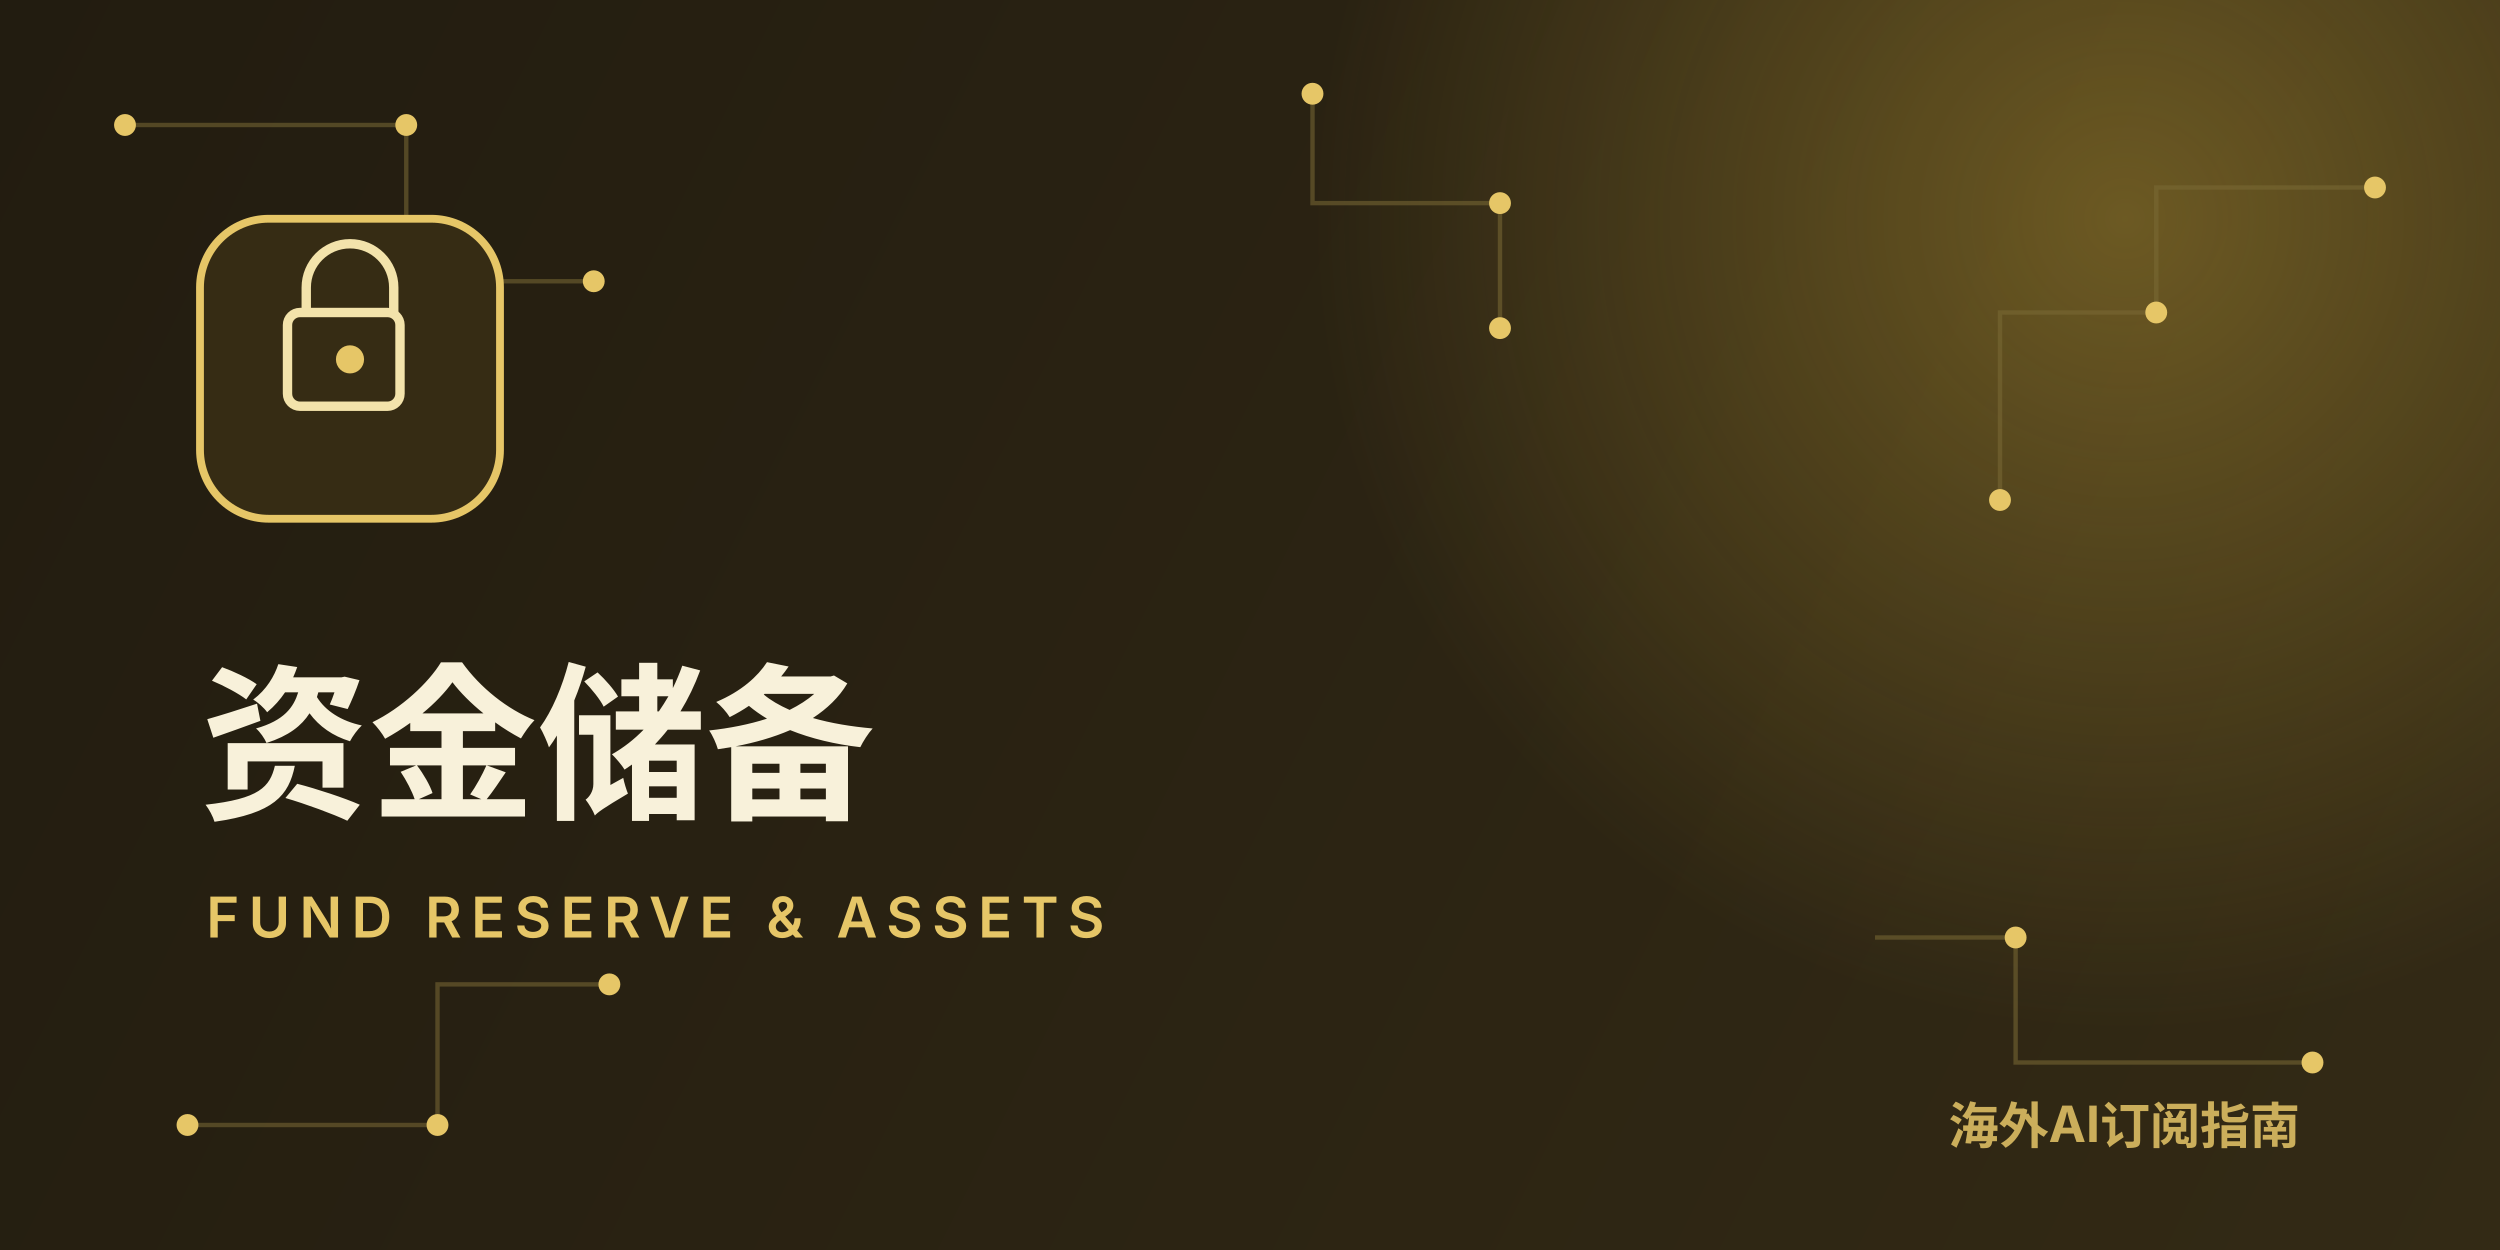
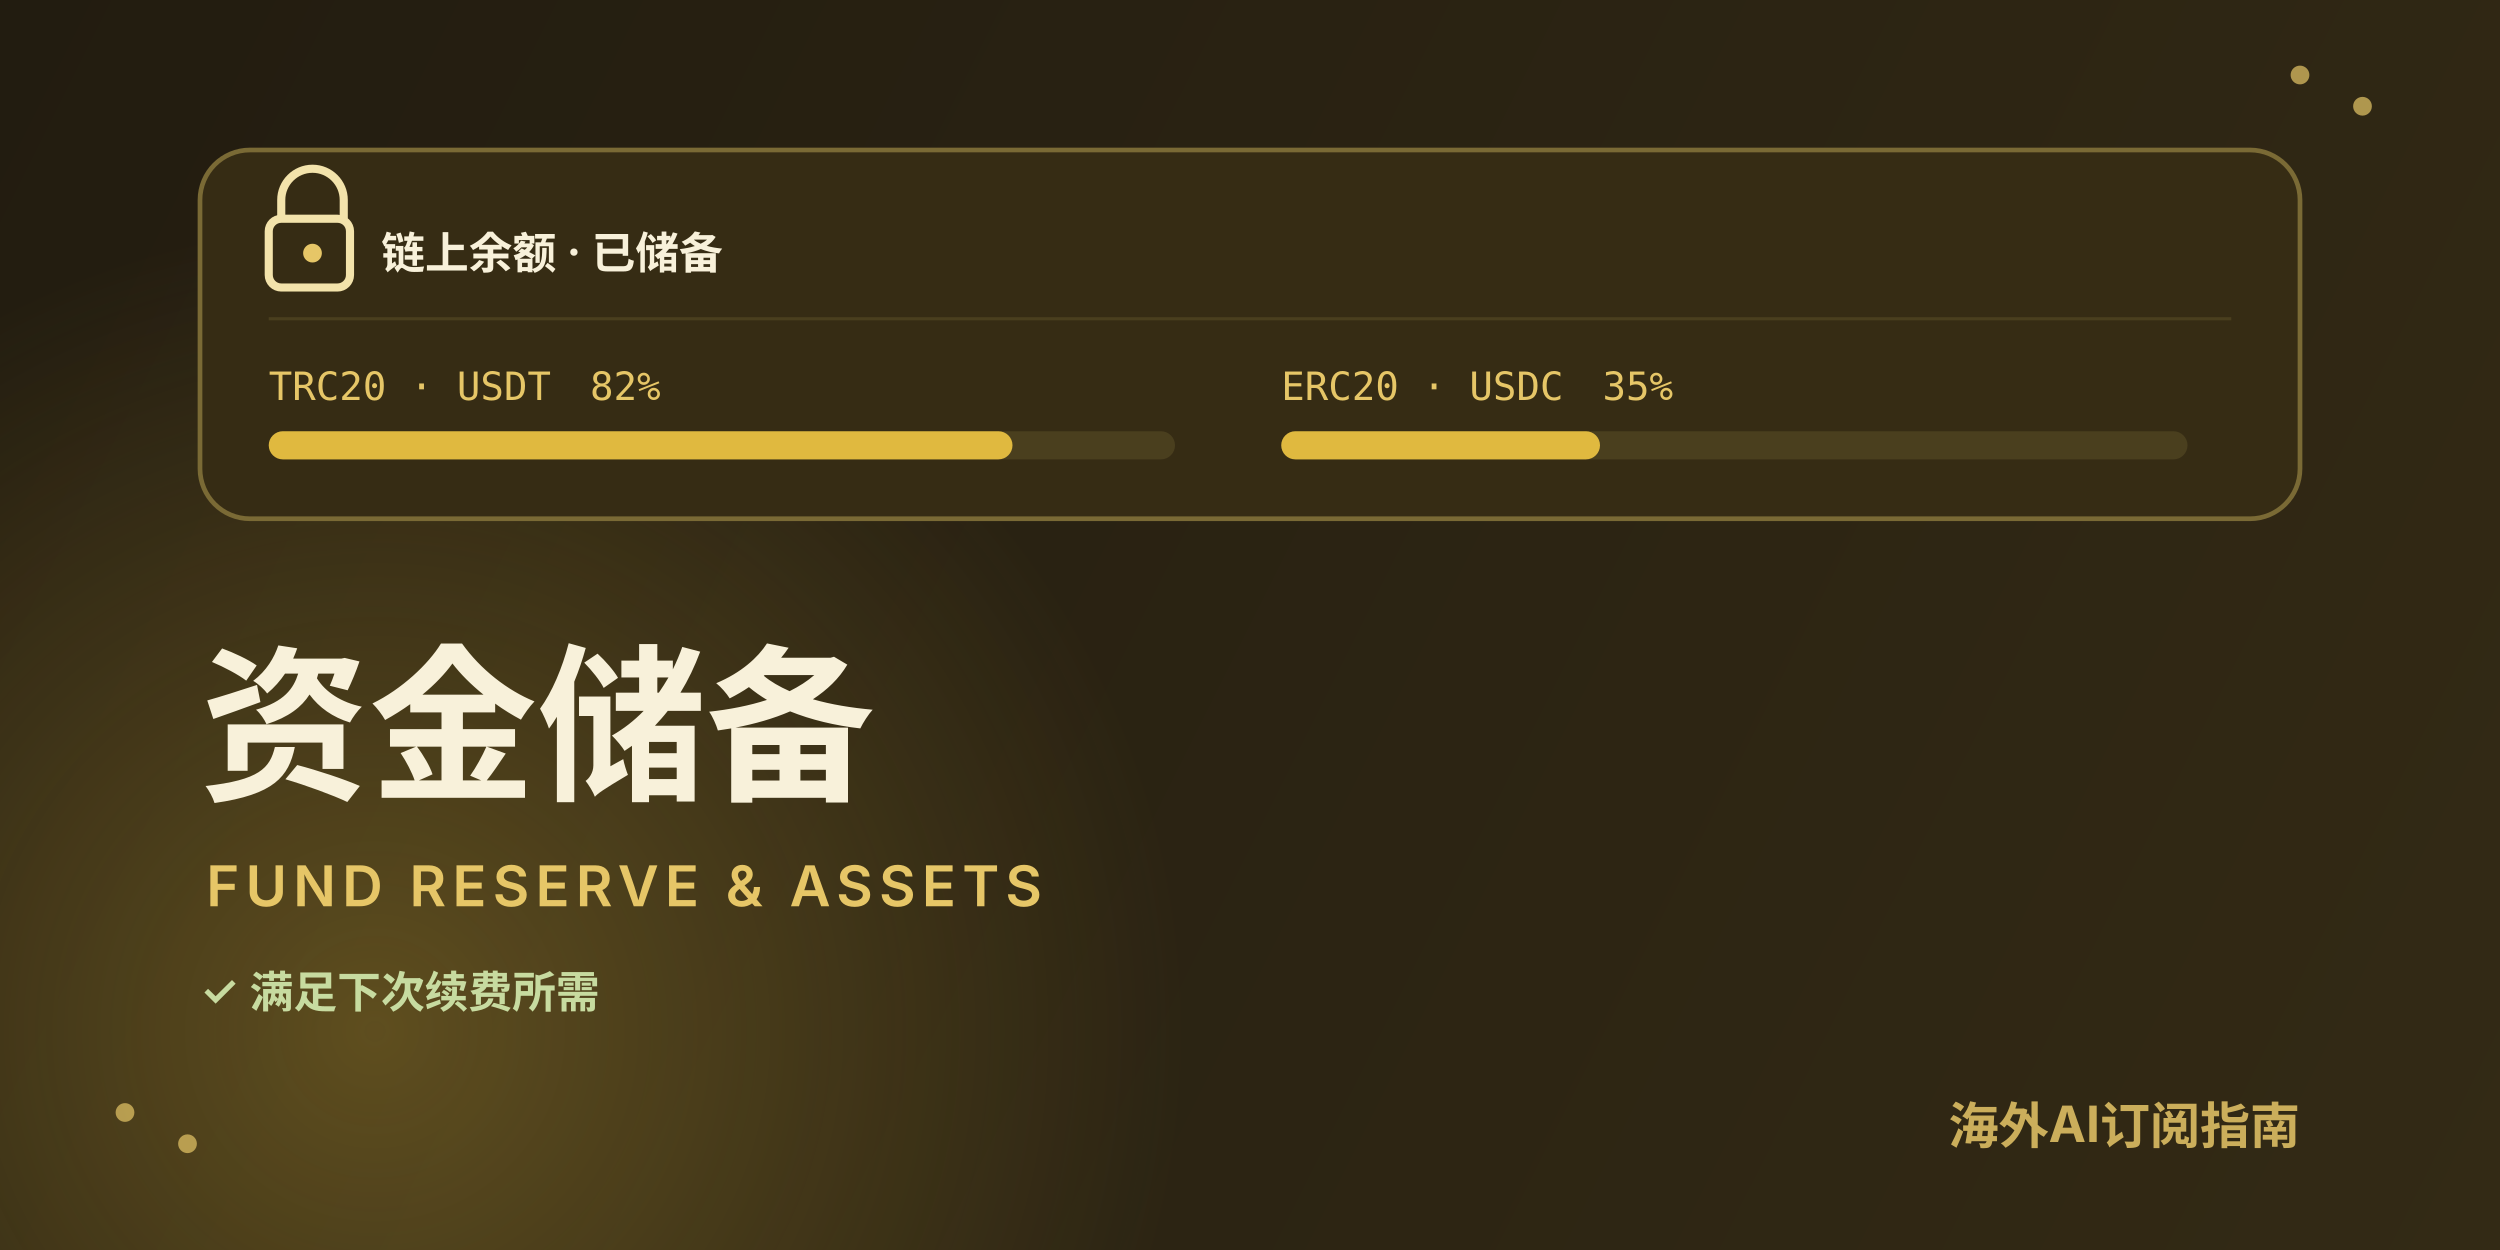
<svg xmlns="http://www.w3.org/2000/svg" viewBox="0 0 800 400" role="img" aria-label="海外AI订阅资金储备与链上资产管理指南封面图">
  <defs>
    <linearGradient id="bgGrad7" x1="0" y1="0" x2="800" y2="400" gradientUnits="userSpaceOnUse">
      <stop offset="0" stop-color="#221c10" />
      <stop offset="1" stop-color="#332a15" />
    </linearGradient>
-     <radialGradient id="glow7" cx="680" cy="70" r="260" gradientUnits="userSpaceOnUse">
-       <stop offset="0" stop-color="#e0b93f" stop-opacity="0.35" />
+     <radialGradient id="glow7" cx="120" cy="330" r="260" gradientUnits="userSpaceOnUse">
+       <stop offset="0" stop-color="#e0b93f" stop-opacity="0.30" />
      <stop offset="1" stop-color="#e0b93f" stop-opacity="0" />
    </radialGradient>
  </defs>
  <rect width="800" height="400" fill="url(#bgGrad7)" />
  <rect width="800" height="400" fill="url(#glow7)" />
-   <g stroke="#7a6a35" stroke-width="1.4" opacity="0.55" fill="none">
-     <path d="M40 40 h90 v50 h60" />
-     <path d="M760 60 h-70 v40 h-50 v60" />
-     <path d="M60 360 h80 v-45 h55" />
-     <path d="M740 340 h-95 v-40 h-45" />
-     <path d="M420 30 v35 h60 v40" />
+   <g fill="#e6c667" opacity="0.7">
+     <circle cx="40" cy="356" r="3" />
+     <circle cx="60" cy="366" r="3" />
+     <circle cx="756" cy="34" r="3" />
+     <circle cx="736" cy="24" r="3" />
  </g>
-   <g fill="#e6c667">
-     <circle cx="40" cy="40" r="3.5" />
-     <circle cx="130" cy="40" r="3.5" />
-     <circle cx="190" cy="90" r="3.5" />
-     <circle cx="760" cy="60" r="3.5" />
-     <circle cx="690" cy="100" r="3.5" />
-     <circle cx="640" cy="160" r="3.5" />
-     <circle cx="60" cy="360" r="3.5" />
-     <circle cx="140" cy="360" r="3.5" />
-     <circle cx="195" cy="315" r="3.5" />
-     <circle cx="740" cy="340" r="3.5" />
-     <circle cx="645" cy="300" r="3.5" />
-     <circle cx="420" cy="30" r="3.5" />
-     <circle cx="480" cy="65" r="3.5" />
-     <circle cx="480" cy="105" r="3.5" />
-   </g>
-   <rect x="64" y="70" width="96" height="96" rx="22" fill="#362c14" stroke="#e6c667" stroke-width="2.5" />
-   <rect x="92" y="100" width="36" height="30" rx="4" fill="none" stroke="#f3e3ab" stroke-width="3" />
-   <path d="M98 100 v-8 a14 14 0 0 1 28 0 v8" fill="none" stroke="#f3e3ab" stroke-width="3" />
-   <circle cx="112" cy="115" r="4.5" fill="#e6c667" />
-   <text x="64" y="258" font-family="-apple-system, 'Segoe UI', 'PingFang SC', 'Microsoft YaHei', sans-serif" font-size="54" font-weight="700" fill="#f8f1da">资金储备</text>
-   <text x="66" y="300" font-family="-apple-system, 'Segoe UI', 'PingFang SC', 'Microsoft YaHei', sans-serif" font-size="18" font-weight="600" letter-spacing="3" fill="#e6c667">FUND RESERVE &amp; ASSETS</text>
+   <rect x="64" y="48" width="672" height="118" rx="16" fill="#362c14" stroke="#7a6a35" stroke-width="1.5" />
+   <rect x="86" y="70" width="26" height="22" rx="4" fill="none" stroke="#f3e3ab" stroke-width="2.6" />
+   <path d="M90 70 v-6 a10 10 0 0 1 20 0 v6" fill="none" stroke="#f3e3ab" stroke-width="2.6" />
+   <circle cx="100" cy="81" r="3" fill="#e6c667" />
+   <text x="122" y="86" font-family="-apple-system, 'Segoe UI', 'PingFang SC', 'Microsoft YaHei', sans-serif" font-size="14" font-weight="700" fill="#f8f1da">链上余额 · 已储备</text>
+   <line x1="86" y1="102" x2="714" y2="102" stroke="#4a3f1e" stroke-width="1" />
+   <text x="86" y="128" font-family="'SFMono-Regular', Consolas, monospace" font-size="12.5" fill="#e6c667">TRC20 · USDT　82%</text>
+   <rect x="86" y="138" width="290" height="9" rx="4.5" fill="#4a3f1e" />
+   <rect x="86" y="138" width="238" height="9" rx="4.5" fill="#e0b93f" />
+   <text x="410" y="128" font-family="'SFMono-Regular', Consolas, monospace" font-size="12.5" fill="#e6c667">ERC20 · USDC　35%</text>
+   <rect x="410" y="138" width="290" height="9" rx="4.5" fill="#4a3f1e" />
+   <rect x="410" y="138" width="102" height="9" rx="4.5" fill="#e0b93f" />
+   <text x="64" y="252" font-family="-apple-system, 'Segoe UI', 'PingFang SC', 'Microsoft YaHei', sans-serif" font-size="54" font-weight="700" fill="#f8f1da">资金储备</text>
+   <text x="66" y="290" font-family="-apple-system, 'Segoe UI', 'PingFang SC', 'Microsoft YaHei', sans-serif" font-size="18" font-weight="600" letter-spacing="2" fill="#e6c667">FUND RESERVE &amp; ASSETS</text>
+   <text x="64" y="322" font-family="-apple-system, 'Segoe UI', 'PingFang SC', 'Microsoft YaHei', sans-serif" font-size="14" font-weight="600" fill="#c7dba0">✓ 满足下次续费所需</text>
  <text x="736" y="366" text-anchor="end" font-family="-apple-system, 'Segoe UI', 'PingFang SC', 'Microsoft YaHei', sans-serif" font-size="16" font-weight="700" fill="#e6c667" opacity="0.85">海外AI订阅指南</text>
</svg>
